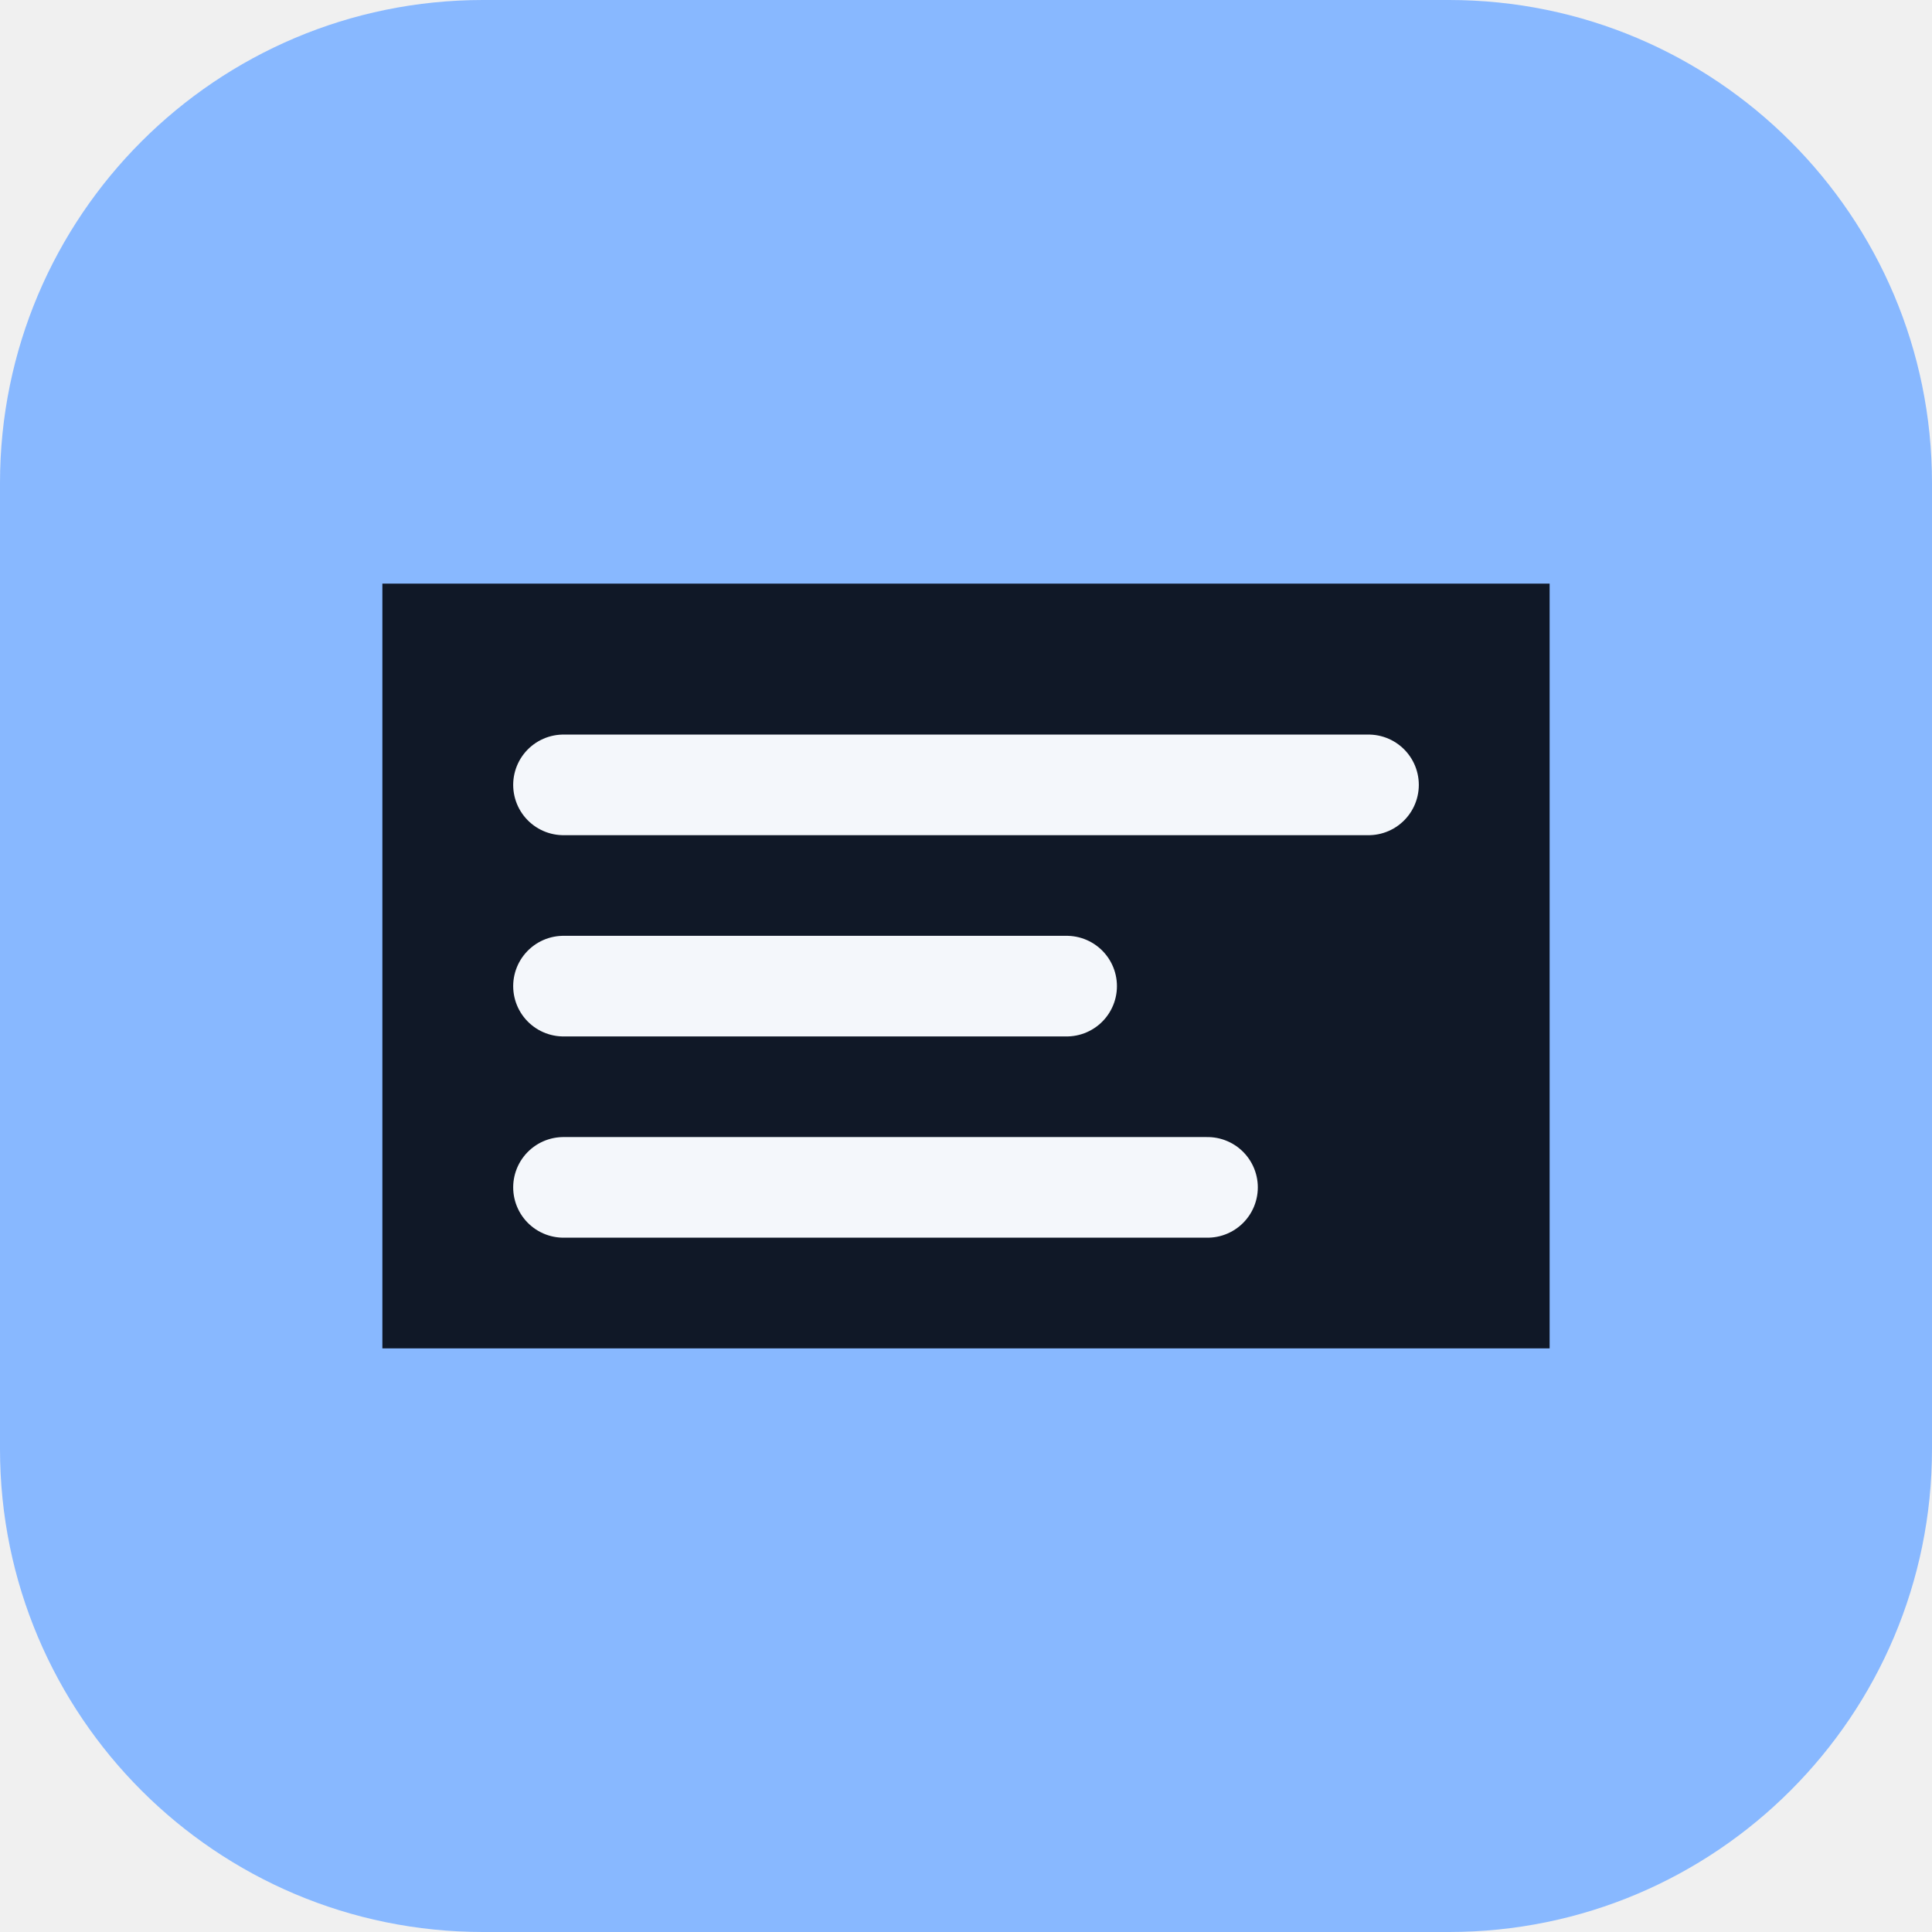
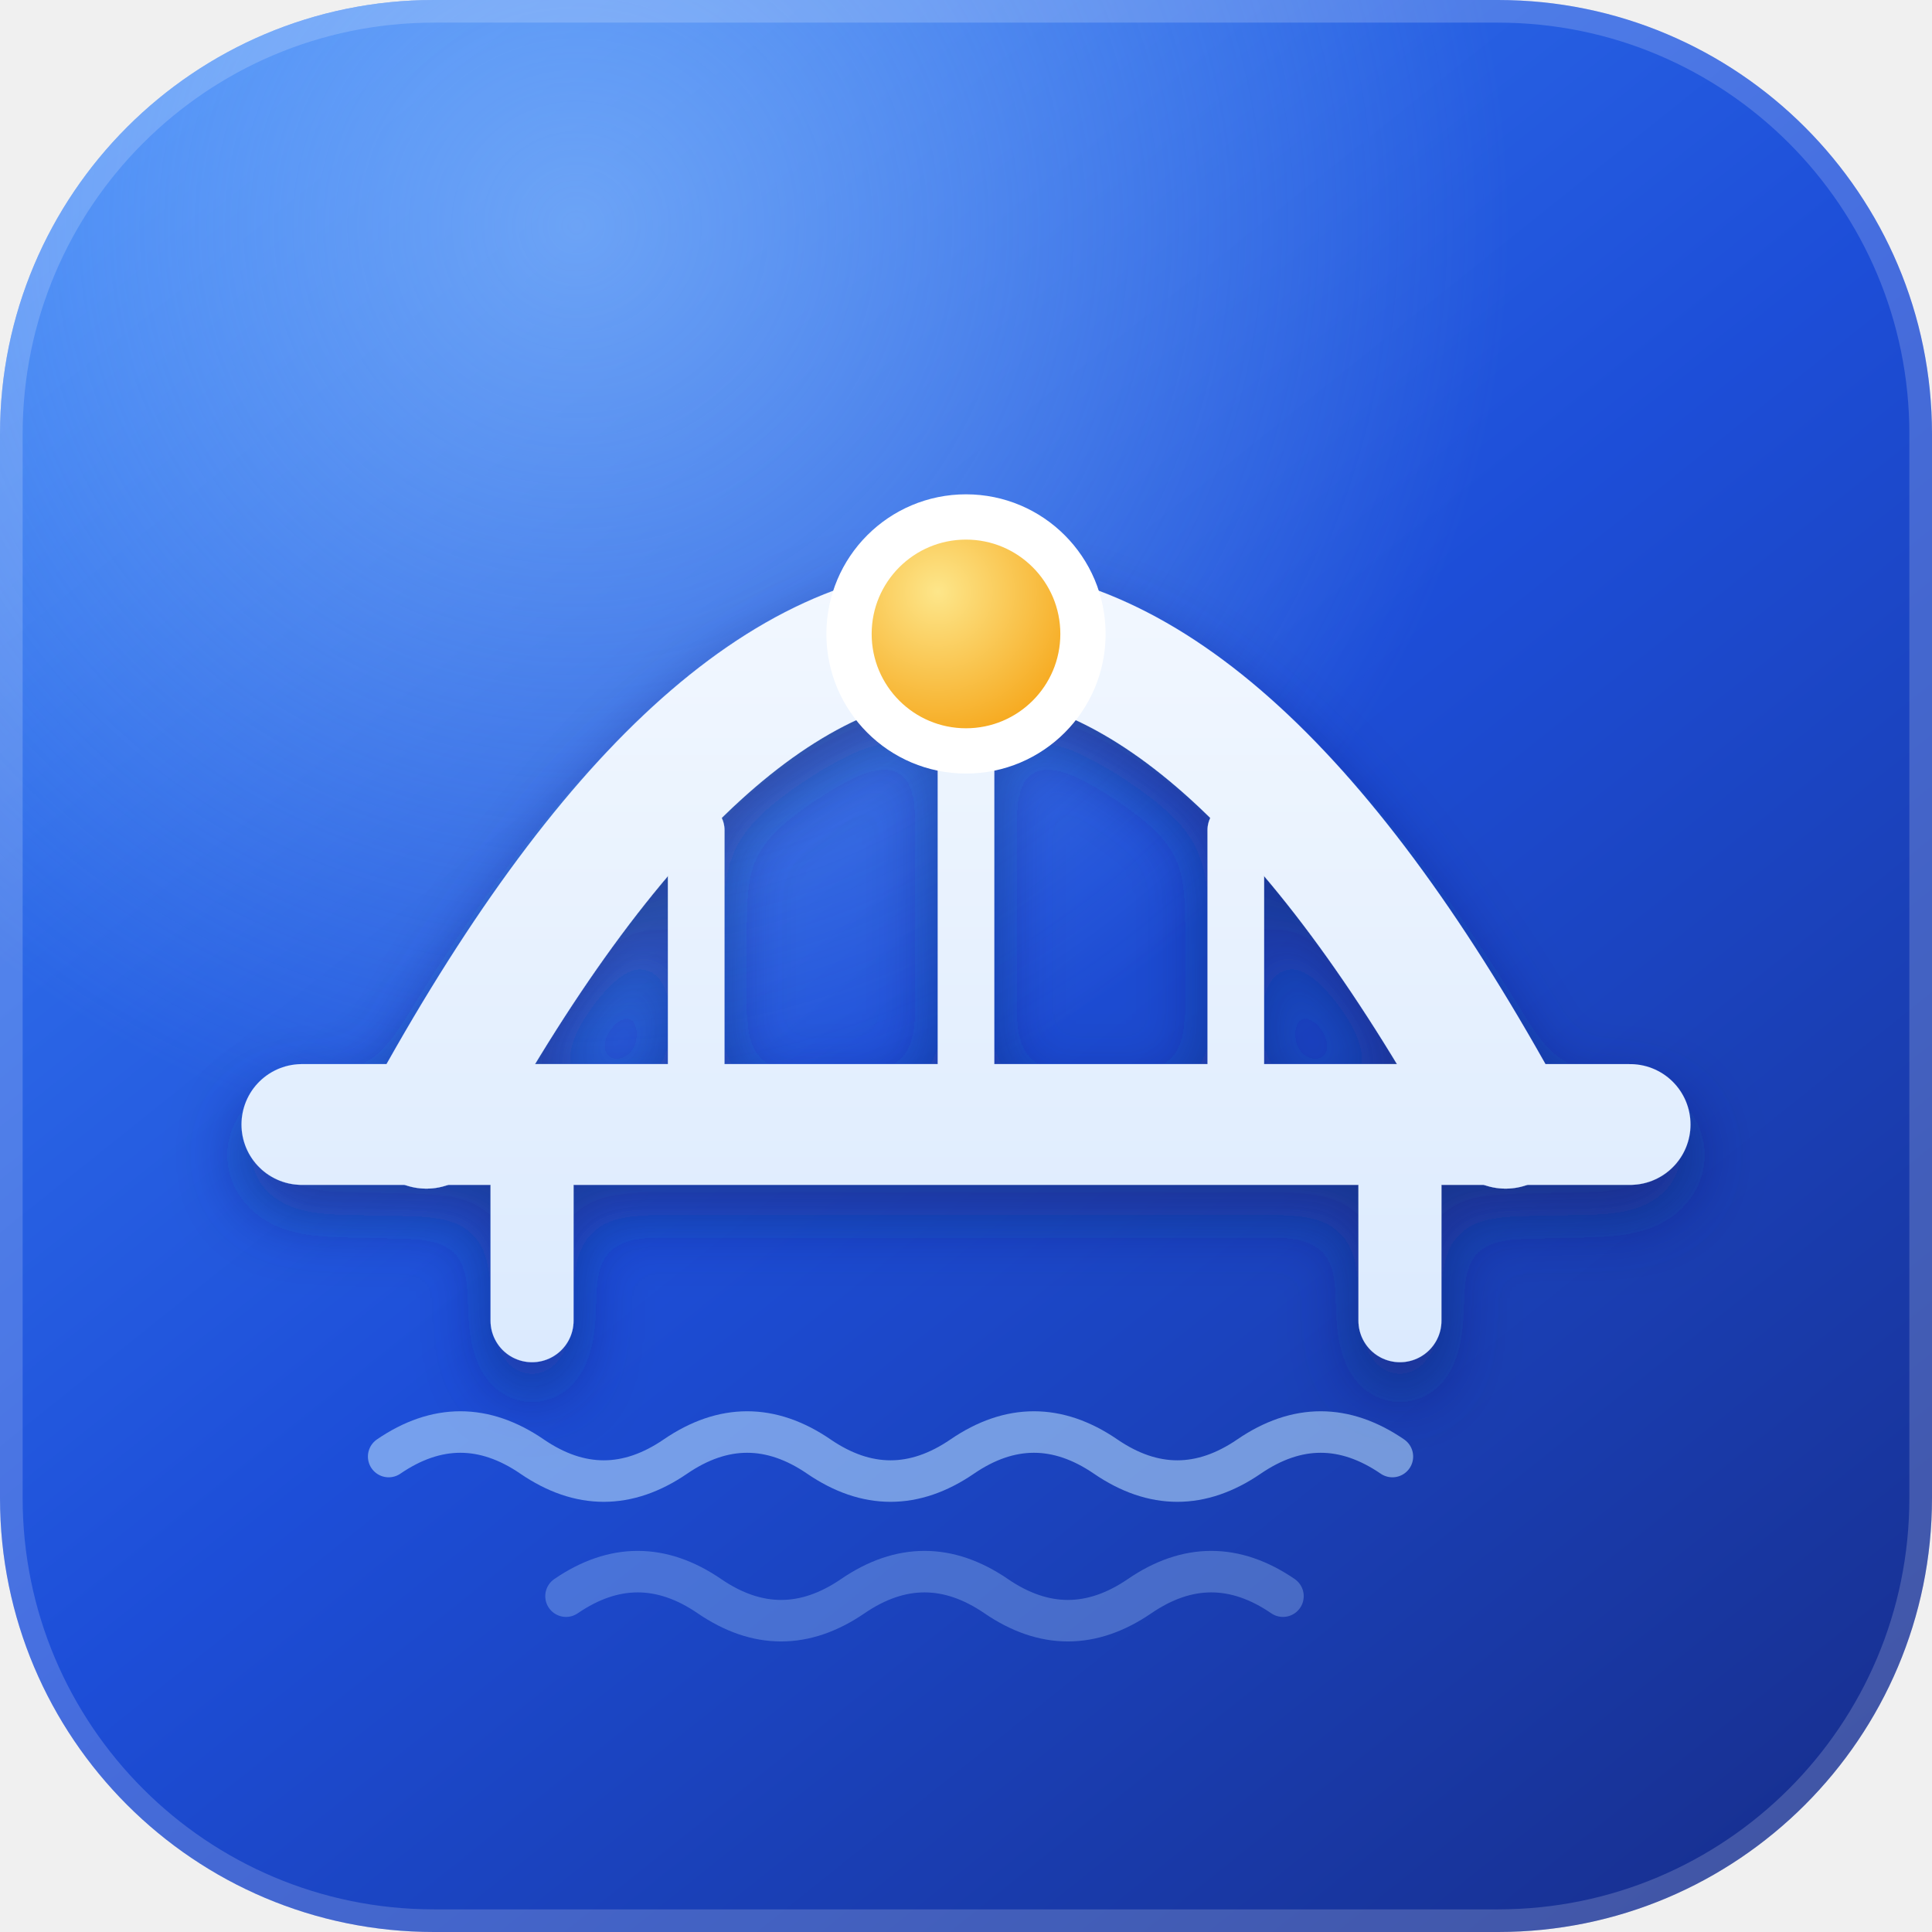
- <svg xmlns="http://www.w3.org/2000/svg" viewBox="0 0 96 96">
-   <rect width="96" height="96" rx="24" fill="#88b8ff" />
-   <path d="M19 29h58v38H19z" fill="#101827" />
-   <path d="M28 39h40M28 49h25M28 59h32" stroke="#f4f7fb" stroke-width="5" stroke-linecap="round" />
+ <svg xmlns="http://www.w3.org/2000/svg" viewBox="0 0 1024 1024">
+   <defs>
+     <linearGradient id="bg" x1="0.1" y1="0" x2="0.9" y2="1">
+       <stop offset="0" stop-color="#3b82f6" />
+       <stop offset="0.5" stop-color="#1d4ed8" />
+       <stop offset="1" stop-color="#172f8f" />
+     </linearGradient>
+     <radialGradient id="glow" cx="0.3" cy="0.12" r="0.8">
+       <stop offset="0" stop-color="#93c5fd" stop-opacity="0.6" />
+       <stop offset="0.6" stop-color="#93c5fd" stop-opacity="0" />
+     </radialGradient>
+     <linearGradient id="steel" gradientUnits="userSpaceOnUse" x1="0" y1="80" x2="0" y2="720">
+       <stop offset="0" stop-color="#ffffff" />
+       <stop offset="1" stop-color="#dbeafe" />
+     </linearGradient>
+     <radialGradient id="spark" cx="0.38" cy="0.32" r="0.75">
+       <stop offset="0" stop-color="#fde68a" />
+       <stop offset="1" stop-color="#f59e0b" />
+     </radialGradient>
+     <filter id="shadow" x="-20%" y="-20%" width="140%" height="160%">
+       <feDropShadow dx="0" dy="16" stdDeviation="18" flood-color="#0b1e5c" flood-opacity="0.5" />
+     </filter>
+   </defs>
+   <g transform="translate(0 0) scale(1.0)">
+     <rect width="1024" height="1024" rx="230" fill="url(#bg)" />
+     <rect width="1024" height="1024" rx="230" fill="url(#glow)" />
+     <rect x="6" y="6" width="1012" height="1012" rx="224" fill="none" stroke="#ffffff" stroke-opacity="0.18" stroke-width="12" />
+     <g>
+       <g filter="url(#shadow)" stroke-linecap="round" fill="none">
+         <path d="M226 596 Q512 72 798 596" stroke="url(#steel)" stroke-width="68" />
+         <g stroke="url(#steel)" stroke-width="30">
+           <path d="M369 440 V596" />
+           <path d="M512 380 V596" />
+           <path d="M655 440 V596" />
+         </g>
+         <path d="M160 596 H864" stroke="url(#steel)" stroke-width="64" />
+         <path d="M282 626 V700 M742 626 V700" stroke="url(#steel)" stroke-width="44" />
+       </g>
+       <g stroke="#bfe3ff" stroke-linecap="round" fill="none" stroke-width="22">
+         <path d="M206 772 q38 -26 76 0 t76 0 t76 0 t76 0 t76 0 t76 0 t76 0" stroke-opacity="0.55" />
+         <path d="M300 846 q38 -26 76 0 t76 0 t76 0 t76 0 t76 0" stroke-opacity="0.28" />
+       </g>
+       <circle cx="512" cy="336" r="62" fill="url(#spark)" stroke="#ffffff" stroke-width="24" />
+     </g>
+   </g>
</svg>
